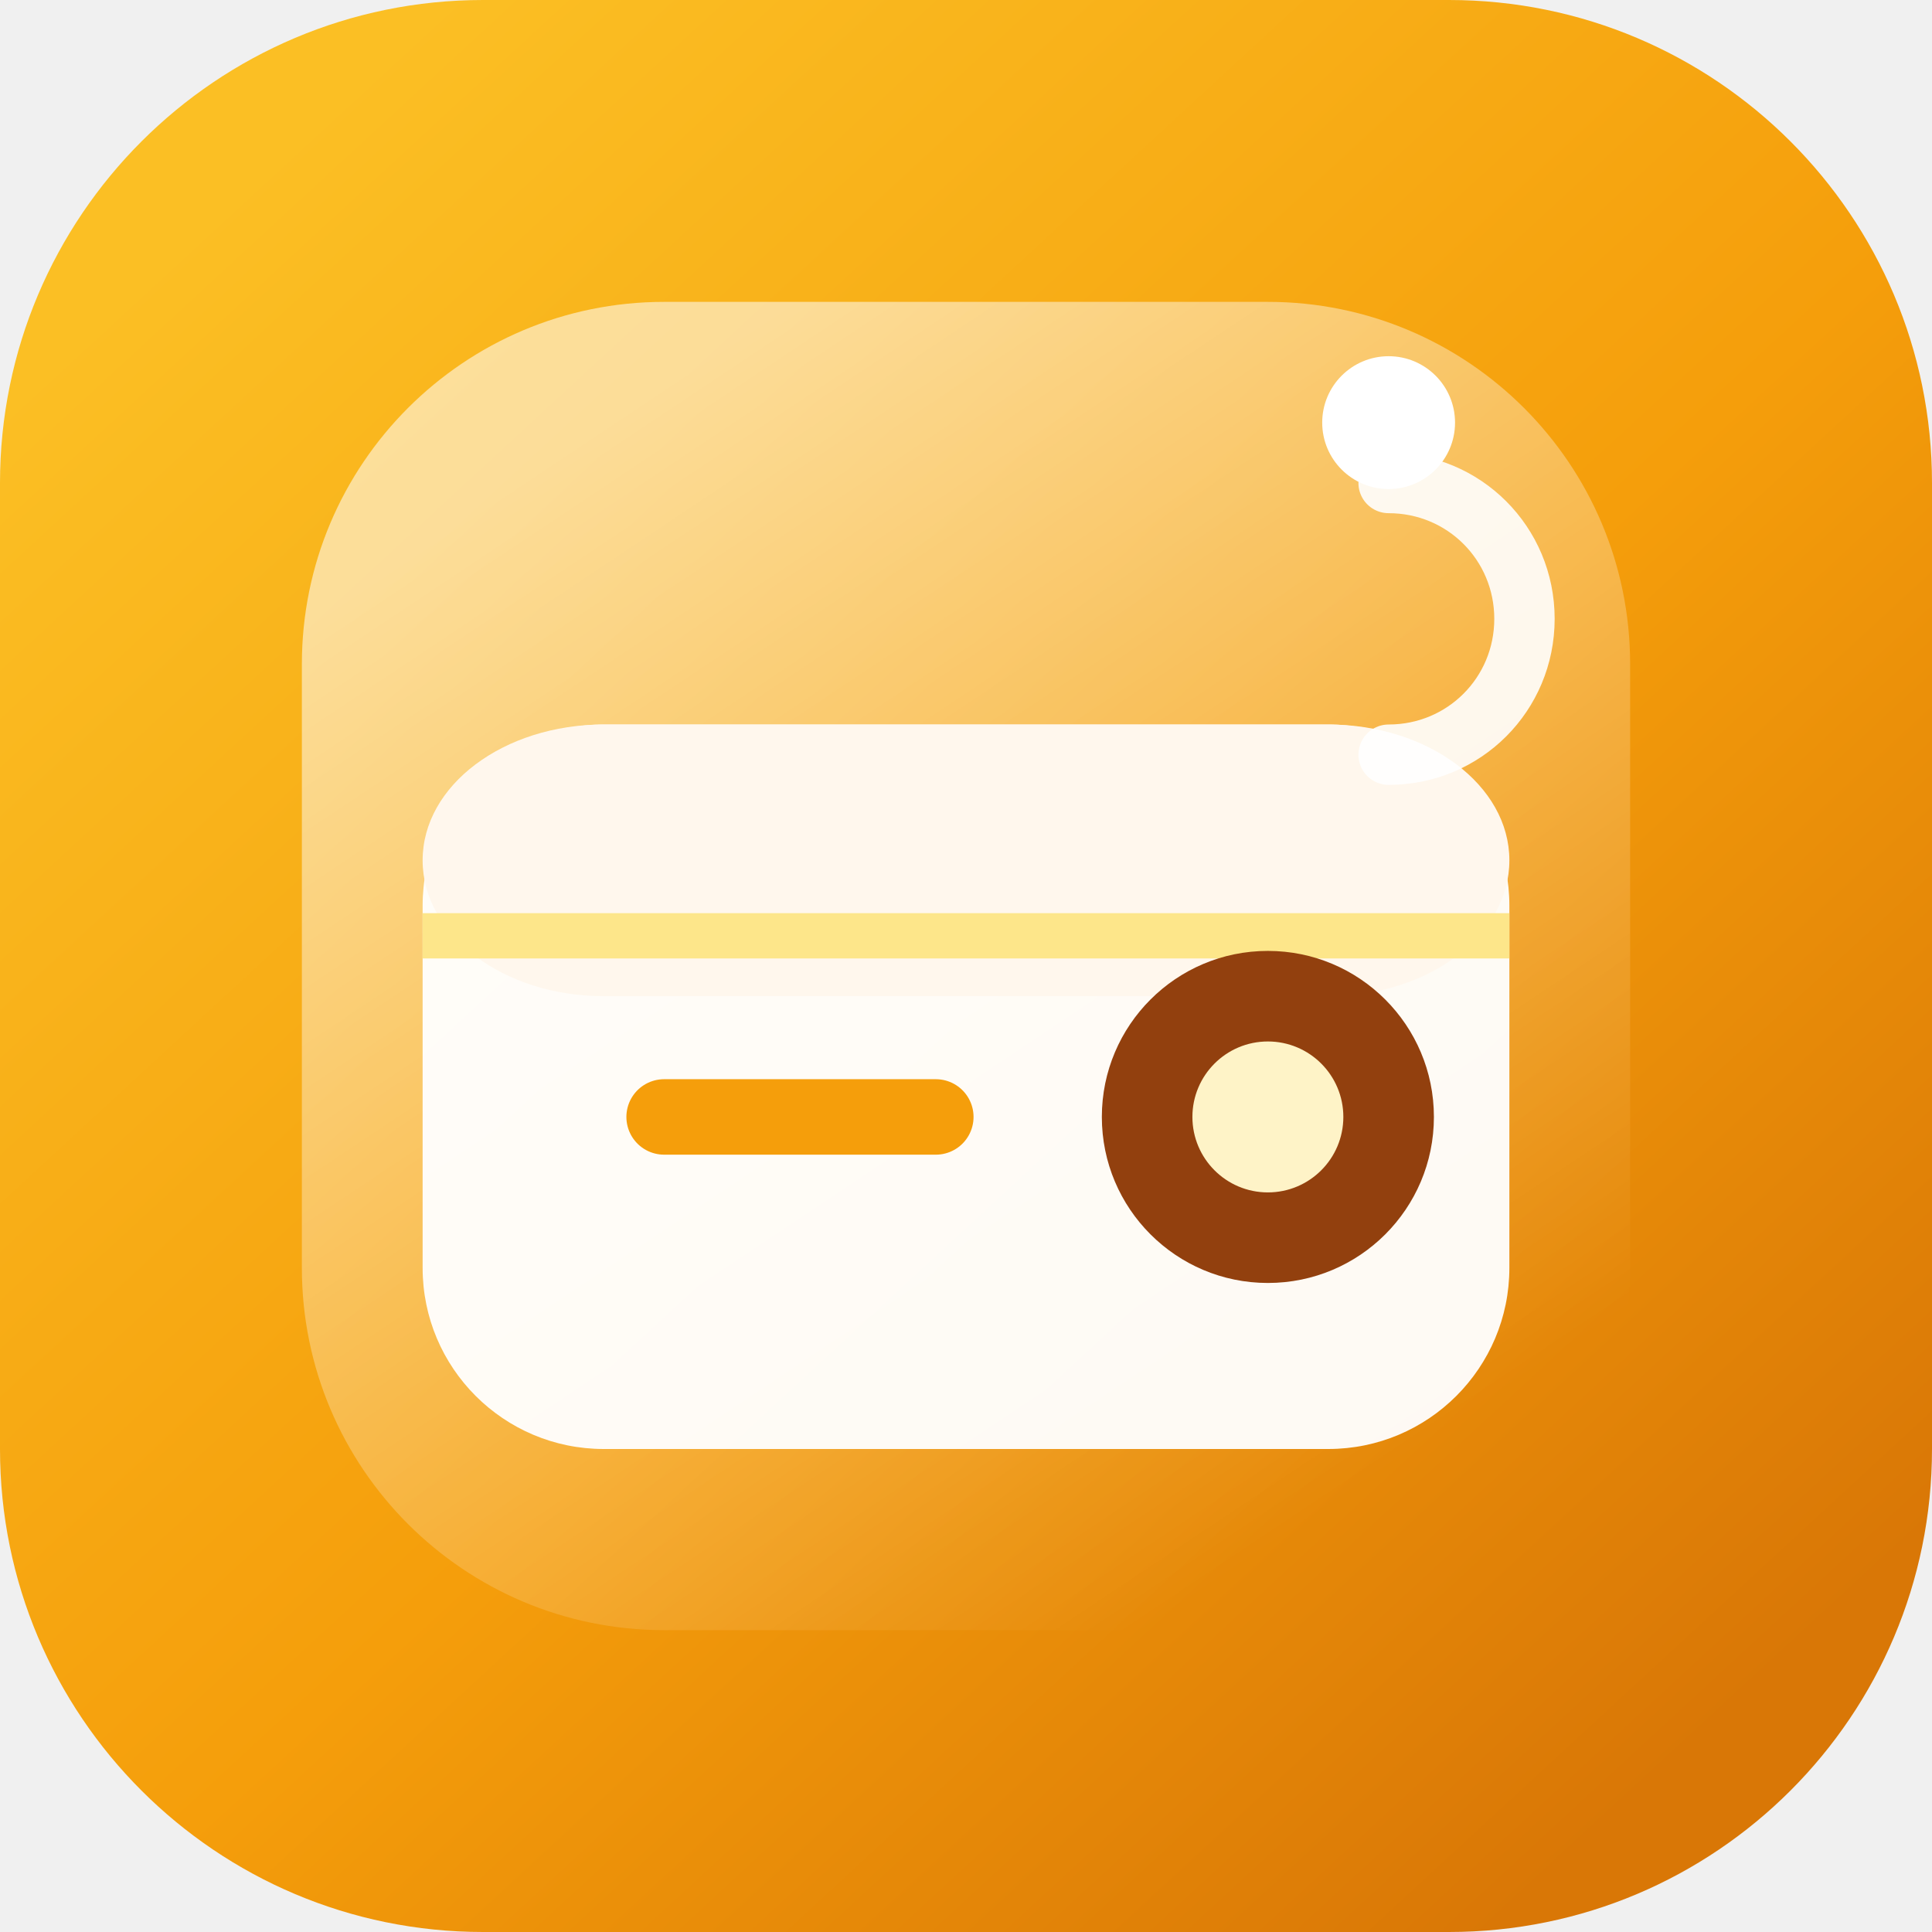
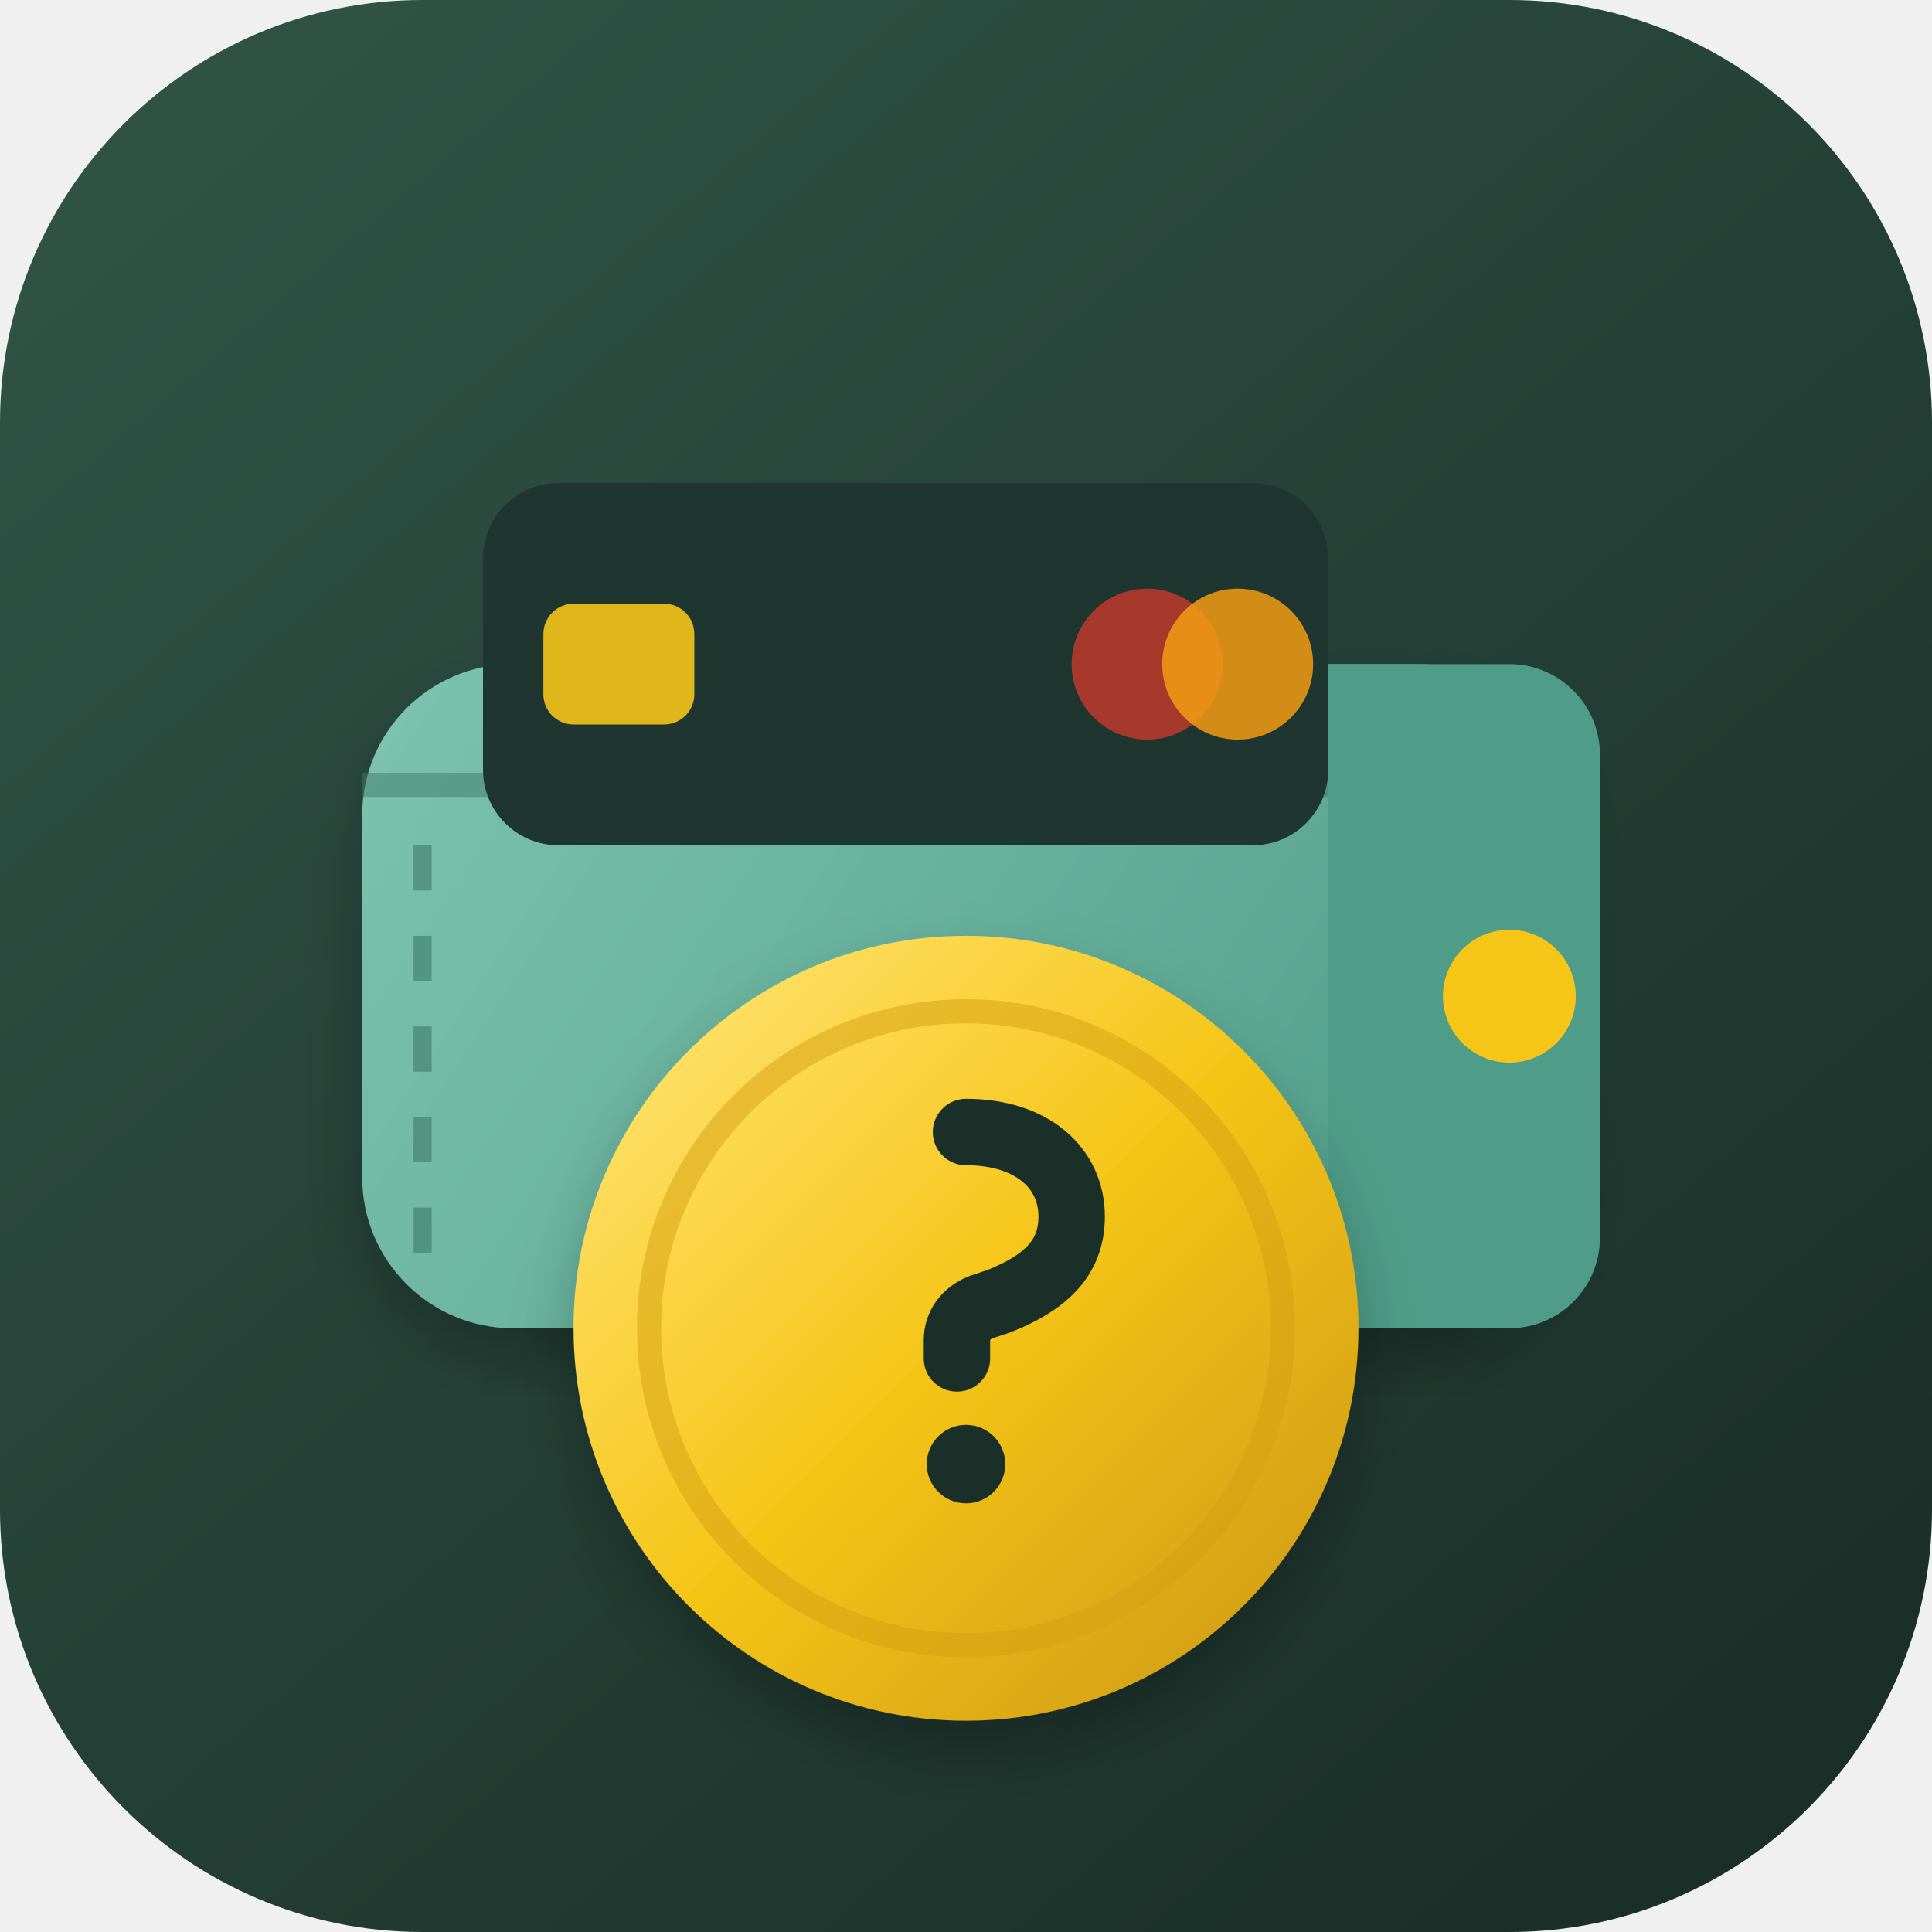
- <svg xmlns="http://www.w3.org/2000/svg" viewBox="0 0 64 64" fill="none" role="img" aria-label="Где деньги?">
+ <svg xmlns="http://www.w3.org/2000/svg" viewBox="0 0 64 64" fill="none" role="img" aria-label="Личный бюджет">
  <defs>
-     <linearGradient id="g" x1="8" y1="6" x2="56" y2="58" gradientUnits="userSpaceOnUse">
-       <stop stop-color="#fbbf24" />
-       <stop offset="0.55" stop-color="#f59e0b" />
-       <stop offset="1" stop-color="#d97706" />
+     <linearGradient id="bg" x1="8" y1="4" x2="56" y2="60" gradientUnits="userSpaceOnUse">
+       <stop stop-color="#2f5245" />
+       <stop offset="1" stop-color="#1a2f28" />
    </linearGradient>
-     <linearGradient id="s" x1="20" y1="14" x2="44" y2="50" gradientUnits="userSpaceOnUse">
-       <stop stop-color="#fff" stop-opacity="0.55" />
-       <stop offset="1" stop-color="#fff" stop-opacity="0" />
+     <linearGradient id="wallet" x1="14" y1="18" x2="50" y2="42" gradientUnits="userSpaceOnUse">
+       <stop stop-color="#7ec4b0" />
+       <stop offset="1" stop-color="#4f9d88" />
    </linearGradient>
+     <linearGradient id="coin" x1="22" y1="34" x2="42" y2="54" gradientUnits="userSpaceOnUse">
+       <stop stop-color="#ffe066" />
+       <stop offset="0.5" stop-color="#f5c518" />
+       <stop offset="1" stop-color="#d4a012" />
+     </linearGradient>
+     <filter id="soft" x="-10%" y="-10%" width="120%" height="120%">
+       <feDropShadow dx="0" dy="1" stdDeviation="1" flood-color="#000" flood-opacity="0.25" />
+     </filter>
  </defs>
-   <rect width="64" height="64" rx="16" fill="url(#g)" />
-   <rect x="10" y="10" width="44" height="44" rx="12" fill="url(#s)" />
-   <rect x="14" y="24" width="36" height="24" rx="6" fill="#fff" fill-opacity="0.95" />
-   <rect x="14" y="24" width="36" height="9" rx="6" fill="#fff7ed" />
-   <path d="M14 31h36" stroke="#fde68a" stroke-width="1.5" />
-   <circle cx="42" cy="37" r="5.5" fill="#92400e" />
-   <circle cx="42" cy="37" r="2.5" fill="#fef3c7" />
-   <path d="M22 37h9" stroke="#f59e0b" stroke-width="2.5" stroke-linecap="round" />
-   <path d="M46 16c2.5 0 4.5 2 4.5 4.5S48.5 25 46 25" stroke="#fff" stroke-width="2" stroke-linecap="round" opacity="0.9" />
-   <circle cx="46" cy="14" r="2.2" fill="#fff" />
+   <rect width="64" height="64" rx="14" fill="url(#bg)" />
+   <rect x="12" y="22" width="40" height="22" rx="5" fill="url(#wallet)" filter="url(#soft)" />
+   <path d="M12 26h40" stroke="#3d7a68" stroke-width="0.8" opacity="0.5" />
+   <path d="M14 28v14" stroke="#3d7a68" stroke-width="0.6" stroke-dasharray="1.5 1.5" opacity="0.6" />
+   <path d="M44 22h6a3 3 0 0 1 3 3v16a3 3 0 0 1-3 3h-6" fill="#4f9d88" />
+   <circle cx="50" cy="33" r="2.2" fill="#f5c518" />
+   <rect x="16" y="16" width="28" height="12" rx="2.5" fill="#1e3530" />
+   <rect x="18" y="20" width="5" height="4" rx="1" fill="#f5c518" opacity="0.9" />
+   <circle cx="38" cy="22" r="2.5" fill="#c0392b" opacity="0.85" />
+   <circle cx="41" cy="22" r="2.5" fill="#f39c12" opacity="0.85" />
+   <circle cx="32" cy="44" r="13" fill="url(#coin)" filter="url(#soft)" />
+   <circle cx="32" cy="44" r="10.5" fill="none" stroke="#d4a012" stroke-width="0.8" opacity="0.5" />
+   <path d="M32 37.5c2.2 0 3.5 1.2 3.5 2.8 0 1.4-0.9 2.2-2.4 2.8l-0.6 0.2c-0.5 0.2-0.8 0.6-0.8 1.1v0.6" stroke="#1a2f28" stroke-width="2.2" stroke-linecap="round" fill="none" />
+   <circle cx="32" cy="48.5" r="1.3" fill="#1a2f28" />
</svg>
